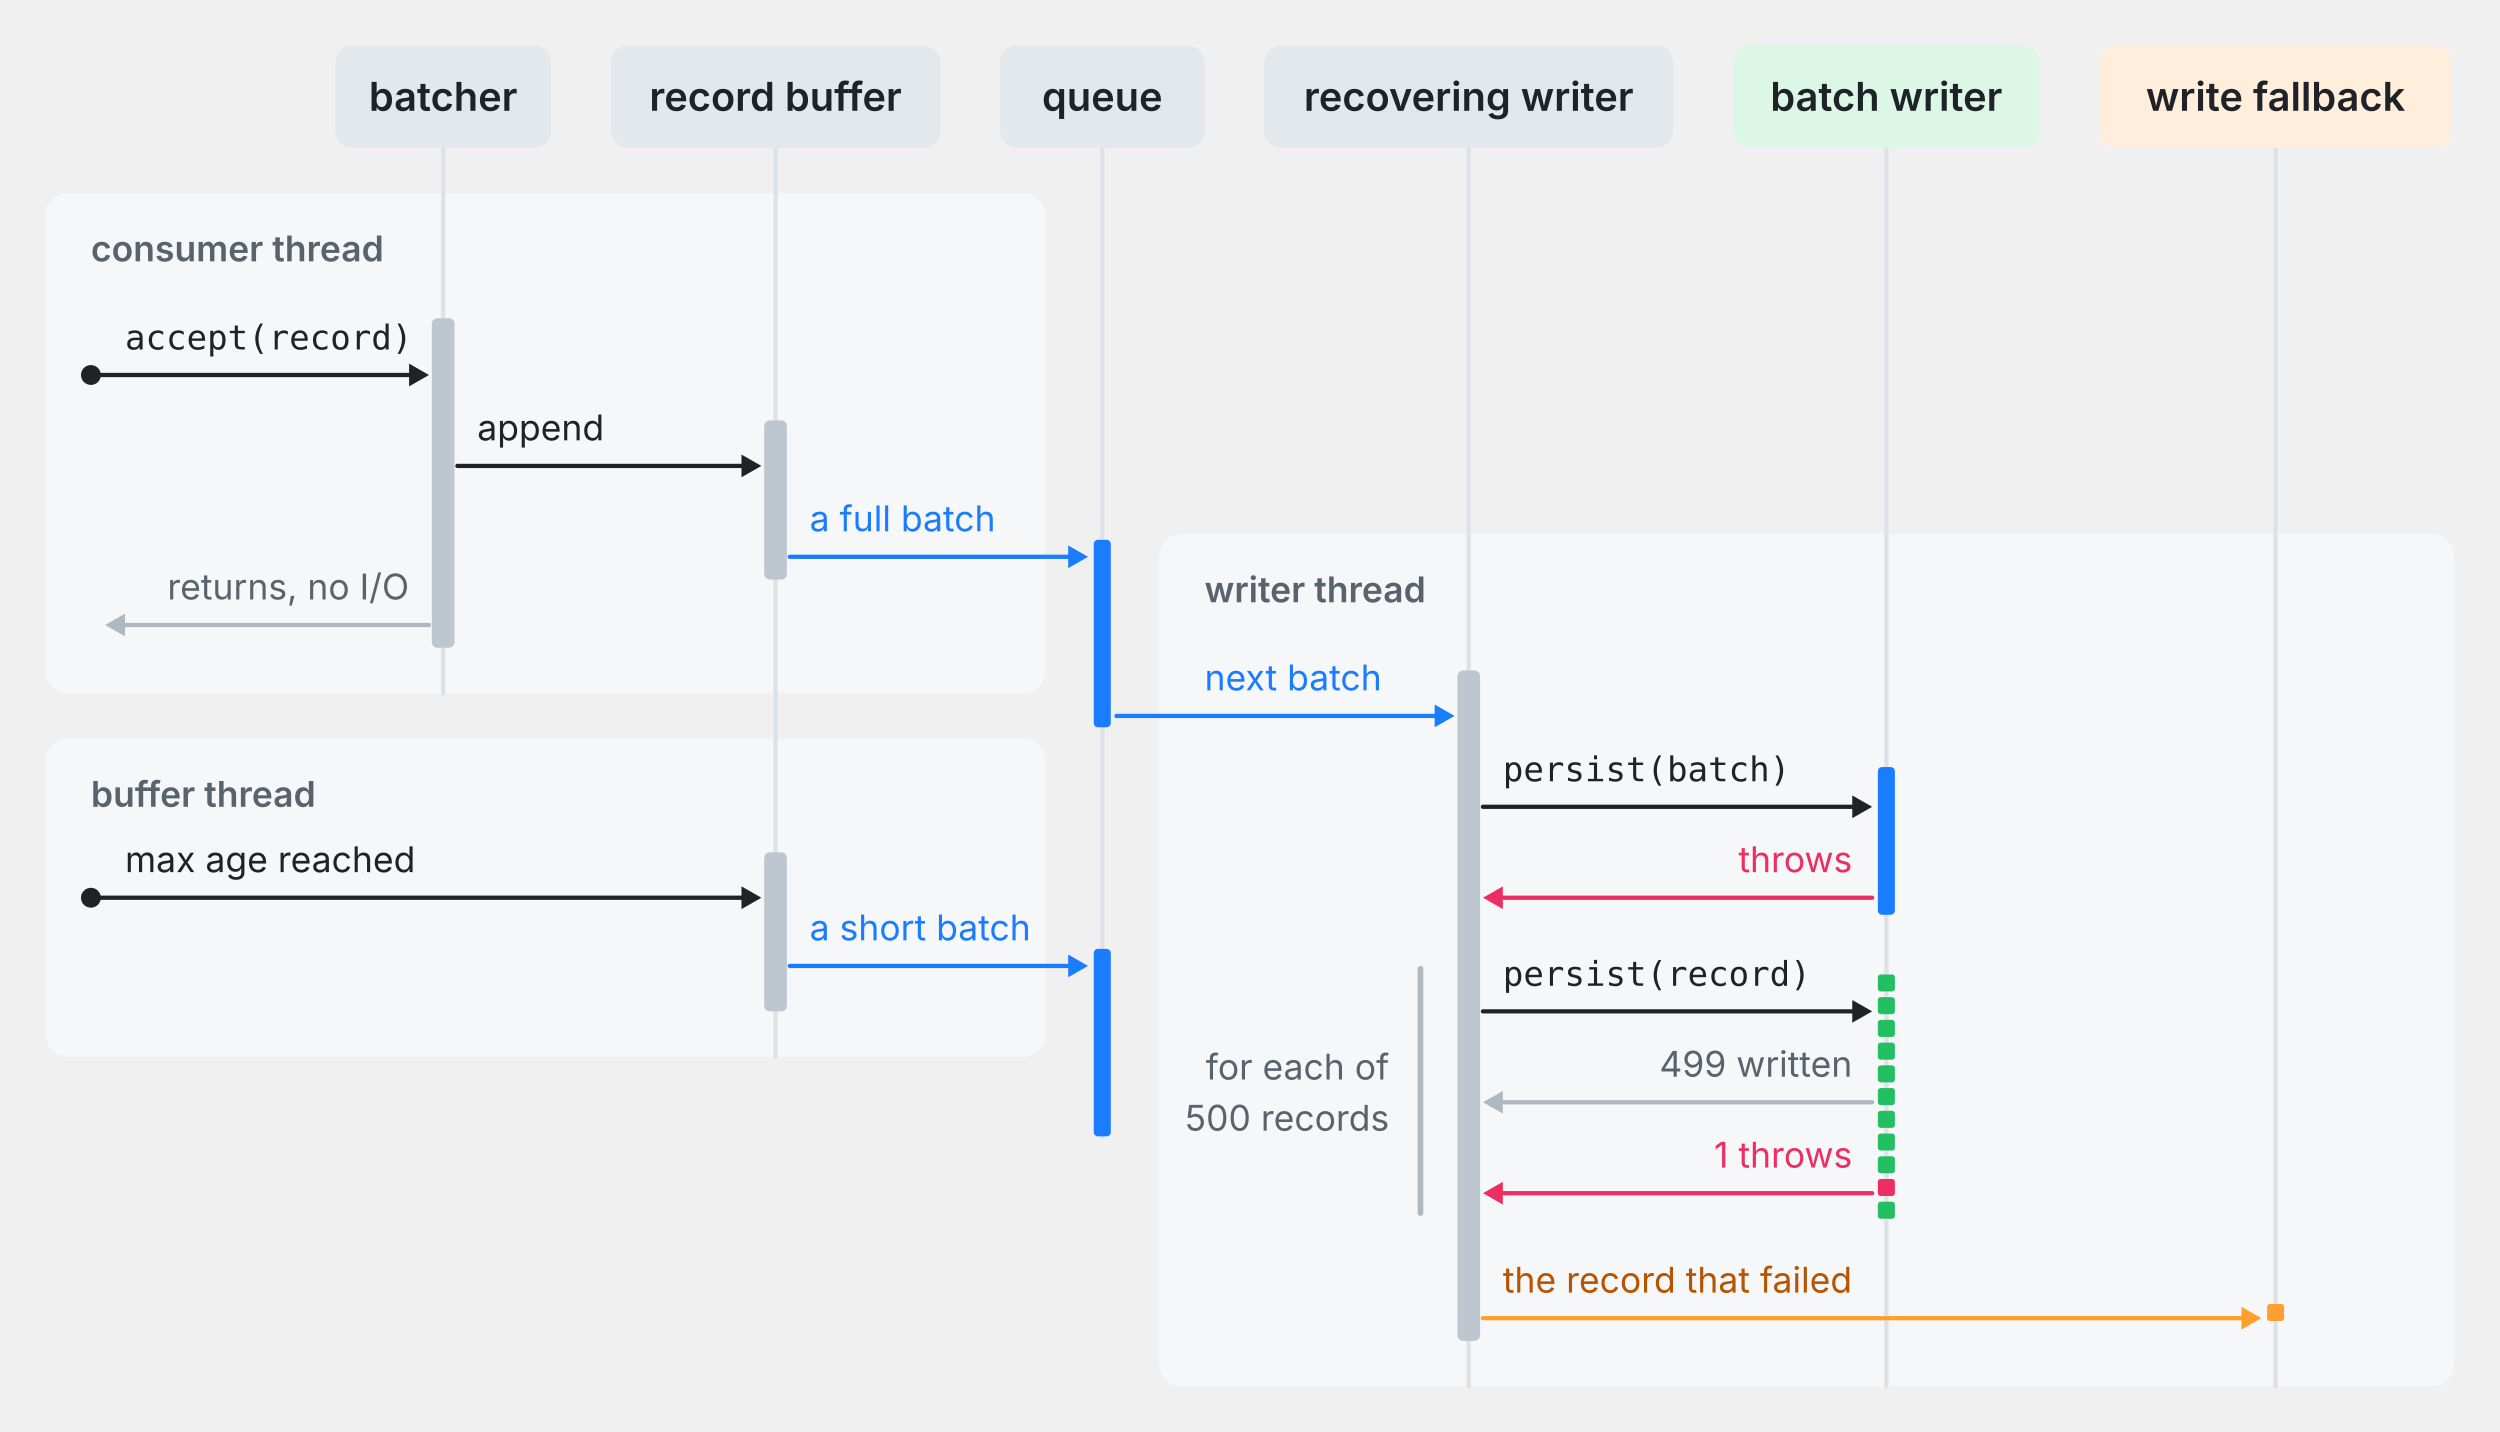
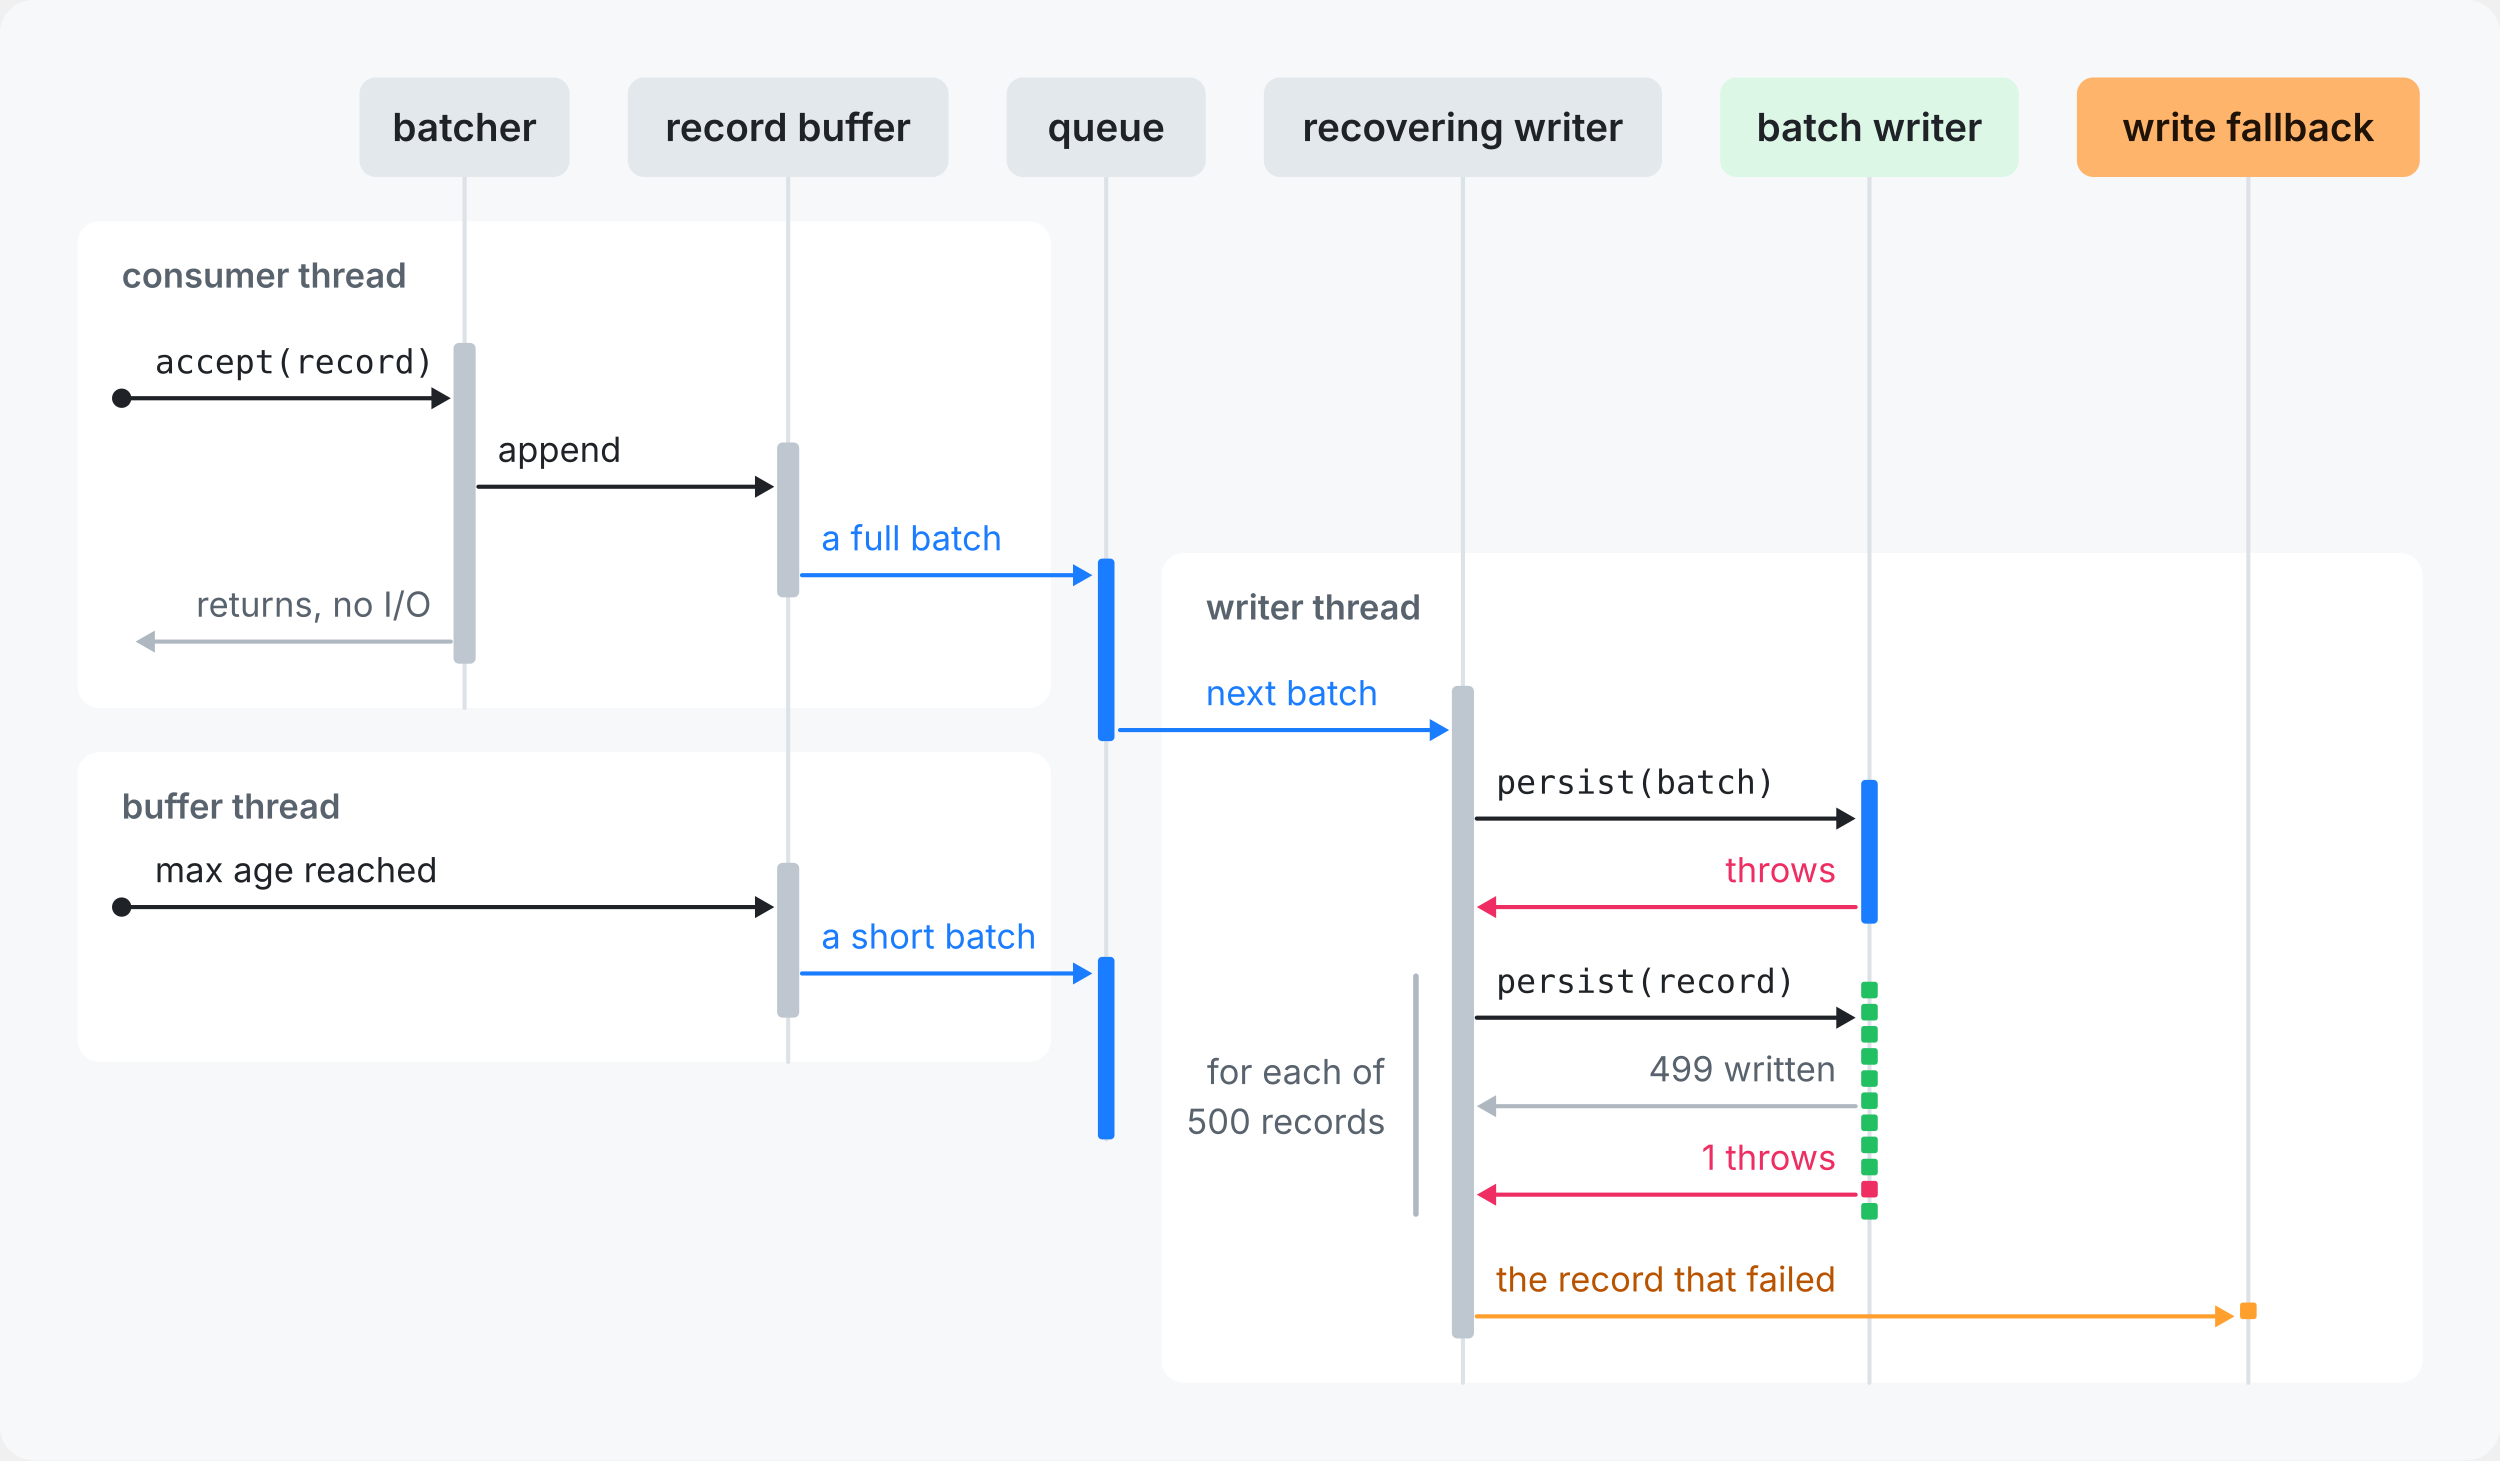
- <svg xmlns="http://www.w3.org/2000/svg" viewBox="0 0 880 504" width="880" height="504" role="img">
-   <rect x="16.0" y="68.0" width="352.0" height="176.0" rx="8" fill="#F5F7F9" />
-   <text x="32.0" y="92.0" font-family="-apple-system, BlinkMacSystemFont, 'Segoe UI', Inter, Helvetica, Arial, sans-serif" font-size="12.5" font-weight="600" fill="#59636E" text-anchor="start">consumer thread</text>
-   <rect x="16.0" y="260.0" width="352.0" height="112.0" rx="8" fill="#F5F7F9" />
-   <text x="32.0" y="284.0" font-family="-apple-system, BlinkMacSystemFont, 'Segoe UI', Inter, Helvetica, Arial, sans-serif" font-size="12.5" font-weight="600" fill="#59636E" text-anchor="start">buffer thread</text>
-   <rect x="408.0" y="188.0" width="456.0" height="300.0" rx="8" fill="#F5F7F9" />
-   <text x="424.0" y="212.0" font-family="-apple-system, BlinkMacSystemFont, 'Segoe UI', Inter, Helvetica, Arial, sans-serif" font-size="12.5" font-weight="600" fill="#59636E" text-anchor="start">writer thread</text>
-   <path d="M156,52 L156,244" stroke="#DDE2E7" stroke-width="1.5" fill="none" stroke-linecap="round" stroke-linejoin="round" />
-   <path d="M273.0,52 L273.0,372" stroke="#DDE2E7" stroke-width="1.5" fill="none" stroke-linecap="round" stroke-linejoin="round" />
-   <path d="M388.0,52 L388.0,400" stroke="#DDE2E7" stroke-width="1.5" fill="none" stroke-linecap="round" stroke-linejoin="round" />
-   <path d="M517.0,52 L517.0,488" stroke="#DDE2E7" stroke-width="1.5" fill="none" stroke-linecap="round" stroke-linejoin="round" />
-   <path d="M664.0,52 L664.0,488" stroke="#DDE2E7" stroke-width="1.5" fill="none" stroke-linecap="round" stroke-linejoin="round" />
-   <path d="M801.0,52 L801.0,488" stroke="#DDE2E7" stroke-width="1.5" fill="none" stroke-linecap="round" stroke-linejoin="round" />
-   <rect x="118.0" y="16.0" width="76.0" height="36.0" rx="6" fill="#E3E8ED" />
-   <text x="156.0" y="39.0" font-family="-apple-system, BlinkMacSystemFont, 'Segoe UI', Inter, Helvetica, Arial, sans-serif" font-size="14" font-weight="600" fill="#1F2328" text-anchor="middle">batcher</text>
-   <rect x="215.0" y="16.0" width="116.0" height="36.0" rx="6" fill="#E3E8ED" />
-   <text x="273.0" y="39.0" font-family="-apple-system, BlinkMacSystemFont, 'Segoe UI', Inter, Helvetica, Arial, sans-serif" font-size="14" font-weight="600" fill="#1F2328" text-anchor="middle">record buffer</text>
-   <rect x="352.0" y="16.0" width="72.0" height="36.0" rx="6" fill="#E3E8ED" />
-   <text x="388.0" y="39.0" font-family="-apple-system, BlinkMacSystemFont, 'Segoe UI', Inter, Helvetica, Arial, sans-serif" font-size="14" font-weight="600" fill="#1F2328" text-anchor="middle">queue</text>
-   <rect x="445.0" y="16.0" width="144.0" height="36.0" rx="6" fill="#E3E8ED" />
-   <text x="517.0" y="39.0" font-family="-apple-system, BlinkMacSystemFont, 'Segoe UI', Inter, Helvetica, Arial, sans-serif" font-size="14" font-weight="600" fill="#1F2328" text-anchor="middle">recovering writer</text>
-   <rect x="610.0" y="16.0" width="108.0" height="36.0" rx="6" fill="#DDF7E7" />
-   <text x="664.0" y="39.0" font-family="-apple-system, BlinkMacSystemFont, 'Segoe UI', Inter, Helvetica, Arial, sans-serif" font-size="14" font-weight="600" fill="#1F2328" text-anchor="middle">batch writer</text>
-   <rect x="739.0" y="16.0" width="124.0" height="36.0" rx="6" fill="#FFEEDC" />
-   <text x="801.0" y="39.0" font-family="-apple-system, BlinkMacSystemFont, 'Segoe UI', Inter, Helvetica, Arial, sans-serif" font-size="14" font-weight="600" fill="#1F2328" text-anchor="middle">write fallback</text>
-   <rect x="152.0" y="112.0" width="8.0" height="116.0" rx="2" fill="#BEC7D0" />
-   <rect x="269.0" y="148.0" width="8.0" height="56.0" rx="2" fill="#BEC7D0" />
-   <rect x="269.0" y="300.0" width="8.0" height="56.0" rx="2" fill="#BEC7D0" />
-   <rect x="513.0" y="236.0" width="8.0" height="236.0" rx="2" fill="#BEC7D0" />
-   <rect x="385.0" y="190.0" width="6.0" height="66.0" rx="1.5" fill="#1A7CFF" />
-   <rect x="385.0" y="334.0" width="6.0" height="66.0" rx="1.5" fill="#1A7CFF" />
-   <rect x="661.0" y="270.0" width="6.0" height="52.0" rx="1.5" fill="#1A7CFF" />
-   <rect x="661.0" y="343.0" width="6.0" height="6.0" rx="1" fill="#22C063" />
-   <rect x="661.0" y="351.0" width="6.0" height="6.0" rx="1" fill="#22C063" />
-   <rect x="661.0" y="359.0" width="6.0" height="6.0" rx="1" fill="#22C063" />
-   <rect x="661.0" y="367.0" width="6.0" height="6.0" rx="1" fill="#22C063" />
-   <rect x="661.0" y="375.0" width="6.0" height="6.0" rx="1" fill="#22C063" />
-   <rect x="661.0" y="383.0" width="6.0" height="6.0" rx="1" fill="#22C063" />
-   <rect x="661.0" y="391.0" width="6.0" height="6.0" rx="1" fill="#22C063" />
-   <rect x="661.0" y="399.0" width="6.0" height="6.0" rx="1" fill="#22C063" />
-   <rect x="661.0" y="407.0" width="6.0" height="6.0" rx="1" fill="#22C063" />
-   <rect x="661.0" y="415.0" width="6.0" height="6.0" rx="1" fill="#EE2D62" />
-   <rect x="661.0" y="423.0" width="6.0" height="6.0" rx="1" fill="#22C063" />
-   <rect x="798.0" y="459.0" width="6.0" height="6.0" rx="1" fill="#FF9F2E" />
-   <circle cx="32" cy="132" r="3.5" fill="#1F2328" />
-   <circle cx="32" cy="316" r="3.5" fill="#1F2328" />
-   <path d="M32,132 L145,132" stroke="#1F2328" stroke-width="1.5" fill="none" stroke-linecap="round" stroke-linejoin="round" />
-   <path d="M144,128 L151,132 L144,136 Z" fill="#1F2328" />
-   <text x="44.0" y="123.0" font-family="ui-monospace, SFMono-Regular, 'SF Mono', Menlo, Consolas, monospace" font-size="12" font-weight="400" fill="#1F2328" text-anchor="start">accept(record)</text>
-   <path d="M161,164 L262.0,164" stroke="#1F2328" stroke-width="1.5" fill="none" stroke-linecap="round" stroke-linejoin="round" />
-   <path d="M261.0,160 L268.0,164 L261.0,168 Z" fill="#1F2328" />
-   <text x="168.0" y="155.0" font-family="-apple-system, BlinkMacSystemFont, 'Segoe UI', Inter, Helvetica, Arial, sans-serif" font-size="12.5" font-weight="400" fill="#1F2328" text-anchor="start">append</text>
-   <path d="M278.0,196 L377.0,196" stroke="#1A7CFF" stroke-width="1.5" fill="none" stroke-linecap="round" stroke-linejoin="round" />
-   <path d="M376.0,192 L383.0,196 L376.0,200 Z" fill="#1A7CFF" />
-   <text x="285.0" y="187.0" font-family="-apple-system, BlinkMacSystemFont, 'Segoe UI', Inter, Helvetica, Arial, sans-serif" font-size="12.5" font-weight="400" fill="#1A7CFF" text-anchor="start">a full batch</text>
-   <path d="M151,220 L43,220" stroke="#AFB8C1" stroke-width="1.5" fill="none" stroke-linecap="round" stroke-linejoin="round" />
-   <path d="M44,216 L37,220 L44,224 Z" fill="#AFB8C1" />
-   <text x="144.0" y="211.0" font-family="-apple-system, BlinkMacSystemFont, 'Segoe UI', Inter, Helvetica, Arial, sans-serif" font-size="12.5" font-weight="400" fill="#59636E" text-anchor="end">returns, no I/O</text>
-   <path d="M32,316 L262.0,316" stroke="#1F2328" stroke-width="1.5" fill="none" stroke-linecap="round" stroke-linejoin="round" />
-   <path d="M261.0,312 L268.0,316 L261.0,320 Z" fill="#1F2328" />
-   <text x="44.0" y="307.0" font-family="-apple-system, BlinkMacSystemFont, 'Segoe UI', Inter, Helvetica, Arial, sans-serif" font-size="12.5" font-weight="400" fill="#1F2328" text-anchor="start">max age reached</text>
-   <path d="M278.0,340 L377.0,340" stroke="#1A7CFF" stroke-width="1.5" fill="none" stroke-linecap="round" stroke-linejoin="round" />
-   <path d="M376.0,336 L383.0,340 L376.0,344 Z" fill="#1A7CFF" />
-   <text x="285.0" y="331.0" font-family="-apple-system, BlinkMacSystemFont, 'Segoe UI', Inter, Helvetica, Arial, sans-serif" font-size="12.5" font-weight="400" fill="#1A7CFF" text-anchor="start">a short batch</text>
-   <path d="M393.0,252 L506.0,252" stroke="#1A7CFF" stroke-width="1.5" fill="none" stroke-linecap="round" stroke-linejoin="round" />
-   <path d="M505.0,248 L512.0,252 L505.0,256 Z" fill="#1A7CFF" />
-   <text x="424.0" y="243.0" font-family="-apple-system, BlinkMacSystemFont, 'Segoe UI', Inter, Helvetica, Arial, sans-serif" font-size="12.5" font-weight="400" fill="#1A7CFF" text-anchor="start">next batch</text>
-   <path d="M522.0,284 L653.0,284" stroke="#1F2328" stroke-width="1.5" fill="none" stroke-linecap="round" stroke-linejoin="round" />
-   <path d="M652.0,280 L659.0,284 L652.0,288 Z" fill="#1F2328" />
-   <text x="529.0" y="275.0" font-family="ui-monospace, SFMono-Regular, 'SF Mono', Menlo, Consolas, monospace" font-size="12" font-weight="400" fill="#1F2328" text-anchor="start">persist(batch)</text>
-   <path d="M659.0,316 L528.0,316" stroke="#EE2D62" stroke-width="1.5" fill="none" stroke-linecap="round" stroke-linejoin="round" />
-   <path d="M529.0,312 L522.0,316 L529.0,320 Z" fill="#EE2D62" />
-   <text x="652.0" y="307.0" font-family="-apple-system, BlinkMacSystemFont, 'Segoe UI', Inter, Helvetica, Arial, sans-serif" font-size="12.5" font-weight="400" fill="#EE2D62" text-anchor="end">throws</text>
-   <rect x="499.0" y="340.0" width="2.0" height="88.0" rx="1" fill="#AFB8C1" />
-   <text x="489.0" y="380.0" font-family="-apple-system, BlinkMacSystemFont, 'Segoe UI', Inter, Helvetica, Arial, sans-serif" font-size="12.5" font-weight="400" fill="#59636E" text-anchor="end">for each of</text>
-   <text x="489.0" y="398.0" font-family="-apple-system, BlinkMacSystemFont, 'Segoe UI', Inter, Helvetica, Arial, sans-serif" font-size="12.5" font-weight="400" fill="#59636E" text-anchor="end">500 records</text>
-   <path d="M522.0,356 L653.0,356" stroke="#1F2328" stroke-width="1.5" fill="none" stroke-linecap="round" stroke-linejoin="round" />
-   <path d="M652.0,352 L659.0,356 L652.0,360 Z" fill="#1F2328" />
-   <text x="529.0" y="347.0" font-family="ui-monospace, SFMono-Regular, 'SF Mono', Menlo, Consolas, monospace" font-size="12" font-weight="400" fill="#1F2328" text-anchor="start">persist(record)</text>
-   <path d="M659.0,388 L528.0,388" stroke="#AFB8C1" stroke-width="1.5" fill="none" stroke-linecap="round" stroke-linejoin="round" />
-   <path d="M529.0,384 L522.0,388 L529.0,392 Z" fill="#AFB8C1" />
-   <text x="652.0" y="379.0" font-family="-apple-system, BlinkMacSystemFont, 'Segoe UI', Inter, Helvetica, Arial, sans-serif" font-size="12.5" font-weight="400" fill="#59636E" text-anchor="end">499 written</text>
-   <path d="M659.0,420 L528.0,420" stroke="#EE2D62" stroke-width="1.5" fill="none" stroke-linecap="round" stroke-linejoin="round" />
-   <path d="M529.0,416 L522.0,420 L529.0,424 Z" fill="#EE2D62" />
-   <text x="652.0" y="411.0" font-family="-apple-system, BlinkMacSystemFont, 'Segoe UI', Inter, Helvetica, Arial, sans-serif" font-size="12.5" font-weight="400" fill="#EE2D62" text-anchor="end">1 throws</text>
-   <path d="M522.0,464 L790.0,464" stroke="#FF9F2E" stroke-width="1.5" fill="none" stroke-linecap="round" stroke-linejoin="round" />
-   <path d="M789.0,460 L796.0,464 L789.0,468 Z" fill="#FF9F2E" />
-   <text x="529.0" y="455.0" font-family="-apple-system, BlinkMacSystemFont, 'Segoe UI', Inter, Helvetica, Arial, sans-serif" font-size="12.5" font-weight="400" fill="#B85300" text-anchor="start">the record that failed</text>
+ <svg xmlns="http://www.w3.org/2000/svg" viewBox="0 0 904 528" width="904" height="528" role="img">
+   <rect width="904" height="528" rx="12" fill="#F6F8FA" />
+   <g transform="translate(12,12)">
+     <rect x="16.0" y="68.0" width="352.0" height="176.0" rx="8" fill="#FFFFFF" />
+     <text x="32.0" y="92.0" font-family="-apple-system, BlinkMacSystemFont, 'Segoe UI', Inter, Helvetica, Arial, sans-serif" font-size="12.5" font-weight="600" fill="#59636E" text-anchor="start">consumer thread</text>
+     <rect x="16.0" y="260.0" width="352.0" height="112.0" rx="8" fill="#FFFFFF" />
+     <text x="32.0" y="284.0" font-family="-apple-system, BlinkMacSystemFont, 'Segoe UI', Inter, Helvetica, Arial, sans-serif" font-size="12.5" font-weight="600" fill="#59636E" text-anchor="start">buffer thread</text>
+     <rect x="408.0" y="188.0" width="456.0" height="300.0" rx="8" fill="#FFFFFF" />
+     <text x="424.0" y="212.0" font-family="-apple-system, BlinkMacSystemFont, 'Segoe UI', Inter, Helvetica, Arial, sans-serif" font-size="12.5" font-weight="600" fill="#59636E" text-anchor="start">writer thread</text>
+     <path d="M156,52 L156,244" stroke="#DDE2E7" stroke-width="1.5" fill="none" stroke-linecap="round" stroke-linejoin="round" />
+     <path d="M273.0,52 L273.0,372" stroke="#DDE2E7" stroke-width="1.5" fill="none" stroke-linecap="round" stroke-linejoin="round" />
+     <path d="M388.0,52 L388.0,400" stroke="#DDE2E7" stroke-width="1.5" fill="none" stroke-linecap="round" stroke-linejoin="round" />
+     <path d="M517.0,52 L517.0,488" stroke="#DDE2E7" stroke-width="1.5" fill="none" stroke-linecap="round" stroke-linejoin="round" />
+     <path d="M664.0,52 L664.0,488" stroke="#DDE2E7" stroke-width="1.5" fill="none" stroke-linecap="round" stroke-linejoin="round" />
+     <path d="M801.0,52 L801.0,488" stroke="#DDE2E7" stroke-width="1.5" fill="none" stroke-linecap="round" stroke-linejoin="round" />
+     <rect x="118.0" y="16.0" width="76.0" height="36.0" rx="6" fill="#E3E8ED" />
+     <text x="156.0" y="39.0" font-family="-apple-system, BlinkMacSystemFont, 'Segoe UI', Inter, Helvetica, Arial, sans-serif" font-size="14" font-weight="600" fill="#1F2328" text-anchor="middle">batcher</text>
+     <rect x="215.0" y="16.0" width="116.0" height="36.0" rx="6" fill="#E3E8ED" />
+     <text x="273.0" y="39.0" font-family="-apple-system, BlinkMacSystemFont, 'Segoe UI', Inter, Helvetica, Arial, sans-serif" font-size="14" font-weight="600" fill="#1F2328" text-anchor="middle">record buffer</text>
+     <rect x="352.0" y="16.0" width="72.0" height="36.0" rx="6" fill="#E3E8ED" />
+     <text x="388.0" y="39.0" font-family="-apple-system, BlinkMacSystemFont, 'Segoe UI', Inter, Helvetica, Arial, sans-serif" font-size="14" font-weight="600" fill="#1F2328" text-anchor="middle">queue</text>
+     <rect x="445.0" y="16.0" width="144.0" height="36.0" rx="6" fill="#E3E8ED" />
+     <text x="517.0" y="39.0" font-family="-apple-system, BlinkMacSystemFont, 'Segoe UI', Inter, Helvetica, Arial, sans-serif" font-size="14" font-weight="600" fill="#1F2328" text-anchor="middle">recovering writer</text>
+     <rect x="610.0" y="16.0" width="108.0" height="36.0" rx="6" fill="#DDF7E7" />
+     <text x="664.0" y="39.0" font-family="-apple-system, BlinkMacSystemFont, 'Segoe UI', Inter, Helvetica, Arial, sans-serif" font-size="14" font-weight="600" fill="#1F2328" text-anchor="middle">batch writer</text>
+     <rect x="739.0" y="16.0" width="124.0" height="36.0" rx="6" fill="#FFB46B" />
+     <text x="801.0" y="39.0" font-family="-apple-system, BlinkMacSystemFont, 'Segoe UI', Inter, Helvetica, Arial, sans-serif" font-size="14" font-weight="600" fill="#1F1206" text-anchor="middle">write fallback</text>
+     <rect x="152.0" y="112.0" width="8.0" height="116.0" rx="2" fill="#BEC7D0" />
+     <rect x="269.0" y="148.0" width="8.0" height="56.0" rx="2" fill="#BEC7D0" />
+     <rect x="269.0" y="300.0" width="8.0" height="56.0" rx="2" fill="#BEC7D0" />
+     <rect x="513.0" y="236.0" width="8.0" height="236.0" rx="2" fill="#BEC7D0" />
+     <rect x="385.0" y="190.0" width="6.0" height="66.0" rx="1.5" fill="#1A7CFF" />
+     <rect x="385.0" y="334.0" width="6.0" height="66.0" rx="1.5" fill="#1A7CFF" />
+     <rect x="661.0" y="270.0" width="6.0" height="52.0" rx="1.5" fill="#1A7CFF" />
+     <rect x="661.0" y="343.0" width="6.0" height="6.0" rx="1" fill="#22C063" />
+     <rect x="661.0" y="351.0" width="6.0" height="6.0" rx="1" fill="#22C063" />
+     <rect x="661.0" y="359.0" width="6.0" height="6.0" rx="1" fill="#22C063" />
+     <rect x="661.0" y="367.0" width="6.0" height="6.0" rx="1" fill="#22C063" />
+     <rect x="661.0" y="375.0" width="6.0" height="6.0" rx="1" fill="#22C063" />
+     <rect x="661.0" y="383.0" width="6.0" height="6.0" rx="1" fill="#22C063" />
+     <rect x="661.0" y="391.0" width="6.0" height="6.0" rx="1" fill="#22C063" />
+     <rect x="661.0" y="399.0" width="6.0" height="6.0" rx="1" fill="#22C063" />
+     <rect x="661.0" y="407.0" width="6.0" height="6.0" rx="1" fill="#22C063" />
+     <rect x="661.0" y="415.0" width="6.0" height="6.0" rx="1" fill="#EE2D62" />
+     <rect x="661.0" y="423.0" width="6.0" height="6.0" rx="1" fill="#22C063" />
+     <rect x="798.0" y="459.0" width="6.0" height="6.0" rx="1" fill="#FF9F2E" />
+     <circle cx="32" cy="132" r="3.5" fill="#1F2328" />
+     <circle cx="32" cy="316" r="3.5" fill="#1F2328" />
+     <path d="M32,132 L145,132" stroke="#1F2328" stroke-width="1.5" fill="none" stroke-linecap="round" stroke-linejoin="round" />
+     <path d="M144,128 L151,132 L144,136 Z" fill="#1F2328" />
+     <text x="44.0" y="123.0" font-family="ui-monospace, SFMono-Regular, 'SF Mono', Menlo, Consolas, monospace" font-size="12" font-weight="400" fill="#1F2328" text-anchor="start">accept(record)</text>
+     <path d="M161,164 L262.0,164" stroke="#1F2328" stroke-width="1.5" fill="none" stroke-linecap="round" stroke-linejoin="round" />
+     <path d="M261.0,160 L268.0,164 L261.0,168 Z" fill="#1F2328" />
+     <text x="168.0" y="155.0" font-family="-apple-system, BlinkMacSystemFont, 'Segoe UI', Inter, Helvetica, Arial, sans-serif" font-size="12.5" font-weight="400" fill="#1F2328" text-anchor="start">append</text>
+     <path d="M278.0,196 L377.0,196" stroke="#1A7CFF" stroke-width="1.5" fill="none" stroke-linecap="round" stroke-linejoin="round" />
+     <path d="M376.0,192 L383.0,196 L376.0,200 Z" fill="#1A7CFF" />
+     <text x="285.0" y="187.0" font-family="-apple-system, BlinkMacSystemFont, 'Segoe UI', Inter, Helvetica, Arial, sans-serif" font-size="12.5" font-weight="400" fill="#1A7CFF" text-anchor="start">a full batch</text>
+     <path d="M151,220 L43,220" stroke="#AFB8C1" stroke-width="1.5" fill="none" stroke-linecap="round" stroke-linejoin="round" />
+     <path d="M44,216 L37,220 L44,224 Z" fill="#AFB8C1" />
+     <text x="144.0" y="211.0" font-family="-apple-system, BlinkMacSystemFont, 'Segoe UI', Inter, Helvetica, Arial, sans-serif" font-size="12.5" font-weight="400" fill="#59636E" text-anchor="end">returns, no I/O</text>
+     <path d="M32,316 L262.0,316" stroke="#1F2328" stroke-width="1.5" fill="none" stroke-linecap="round" stroke-linejoin="round" />
+     <path d="M261.0,312 L268.0,316 L261.0,320 Z" fill="#1F2328" />
+     <text x="44.0" y="307.0" font-family="-apple-system, BlinkMacSystemFont, 'Segoe UI', Inter, Helvetica, Arial, sans-serif" font-size="12.5" font-weight="400" fill="#1F2328" text-anchor="start">max age reached</text>
+     <path d="M278.0,340 L377.0,340" stroke="#1A7CFF" stroke-width="1.5" fill="none" stroke-linecap="round" stroke-linejoin="round" />
+     <path d="M376.0,336 L383.0,340 L376.0,344 Z" fill="#1A7CFF" />
+     <text x="285.0" y="331.0" font-family="-apple-system, BlinkMacSystemFont, 'Segoe UI', Inter, Helvetica, Arial, sans-serif" font-size="12.5" font-weight="400" fill="#1A7CFF" text-anchor="start">a short batch</text>
+     <path d="M393.0,252 L506.0,252" stroke="#1A7CFF" stroke-width="1.5" fill="none" stroke-linecap="round" stroke-linejoin="round" />
+     <path d="M505.0,248 L512.0,252 L505.0,256 Z" fill="#1A7CFF" />
+     <text x="424.0" y="243.0" font-family="-apple-system, BlinkMacSystemFont, 'Segoe UI', Inter, Helvetica, Arial, sans-serif" font-size="12.5" font-weight="400" fill="#1A7CFF" text-anchor="start">next batch</text>
+     <path d="M522.0,284 L653.0,284" stroke="#1F2328" stroke-width="1.5" fill="none" stroke-linecap="round" stroke-linejoin="round" />
+     <path d="M652.0,280 L659.0,284 L652.0,288 Z" fill="#1F2328" />
+     <text x="529.0" y="275.0" font-family="ui-monospace, SFMono-Regular, 'SF Mono', Menlo, Consolas, monospace" font-size="12" font-weight="400" fill="#1F2328" text-anchor="start">persist(batch)</text>
+     <path d="M659.0,316 L528.0,316" stroke="#EE2D62" stroke-width="1.5" fill="none" stroke-linecap="round" stroke-linejoin="round" />
+     <path d="M529.0,312 L522.0,316 L529.0,320 Z" fill="#EE2D62" />
+     <text x="652.0" y="307.0" font-family="-apple-system, BlinkMacSystemFont, 'Segoe UI', Inter, Helvetica, Arial, sans-serif" font-size="12.5" font-weight="400" fill="#EE2D62" text-anchor="end">throws</text>
+     <rect x="499.0" y="340.0" width="2.0" height="88.0" rx="1" fill="#AFB8C1" />
+     <text x="489.0" y="380.0" font-family="-apple-system, BlinkMacSystemFont, 'Segoe UI', Inter, Helvetica, Arial, sans-serif" font-size="12.5" font-weight="400" fill="#59636E" text-anchor="end">for each of</text>
+     <text x="489.0" y="398.0" font-family="-apple-system, BlinkMacSystemFont, 'Segoe UI', Inter, Helvetica, Arial, sans-serif" font-size="12.5" font-weight="400" fill="#59636E" text-anchor="end">500 records</text>
+     <path d="M522.0,356 L653.0,356" stroke="#1F2328" stroke-width="1.5" fill="none" stroke-linecap="round" stroke-linejoin="round" />
+     <path d="M652.0,352 L659.0,356 L652.0,360 Z" fill="#1F2328" />
+     <text x="529.0" y="347.0" font-family="ui-monospace, SFMono-Regular, 'SF Mono', Menlo, Consolas, monospace" font-size="12" font-weight="400" fill="#1F2328" text-anchor="start">persist(record)</text>
+     <path d="M659.0,388 L528.0,388" stroke="#AFB8C1" stroke-width="1.5" fill="none" stroke-linecap="round" stroke-linejoin="round" />
+     <path d="M529.0,384 L522.0,388 L529.0,392 Z" fill="#AFB8C1" />
+     <text x="652.0" y="379.0" font-family="-apple-system, BlinkMacSystemFont, 'Segoe UI', Inter, Helvetica, Arial, sans-serif" font-size="12.5" font-weight="400" fill="#59636E" text-anchor="end">499 written</text>
+     <path d="M659.0,420 L528.0,420" stroke="#EE2D62" stroke-width="1.5" fill="none" stroke-linecap="round" stroke-linejoin="round" />
+     <path d="M529.0,416 L522.0,420 L529.0,424 Z" fill="#EE2D62" />
+     <text x="652.0" y="411.0" font-family="-apple-system, BlinkMacSystemFont, 'Segoe UI', Inter, Helvetica, Arial, sans-serif" font-size="12.5" font-weight="400" fill="#EE2D62" text-anchor="end">1 throws</text>
+     <path d="M522.0,464 L790.0,464" stroke="#FF9F2E" stroke-width="1.5" fill="none" stroke-linecap="round" stroke-linejoin="round" />
+     <path d="M789.0,460 L796.0,464 L789.0,468 Z" fill="#FF9F2E" />
+     <text x="529.0" y="455.0" font-family="-apple-system, BlinkMacSystemFont, 'Segoe UI', Inter, Helvetica, Arial, sans-serif" font-size="12.5" font-weight="400" fill="#B85300" text-anchor="start">the record that failed</text>
+   </g>
</svg>
